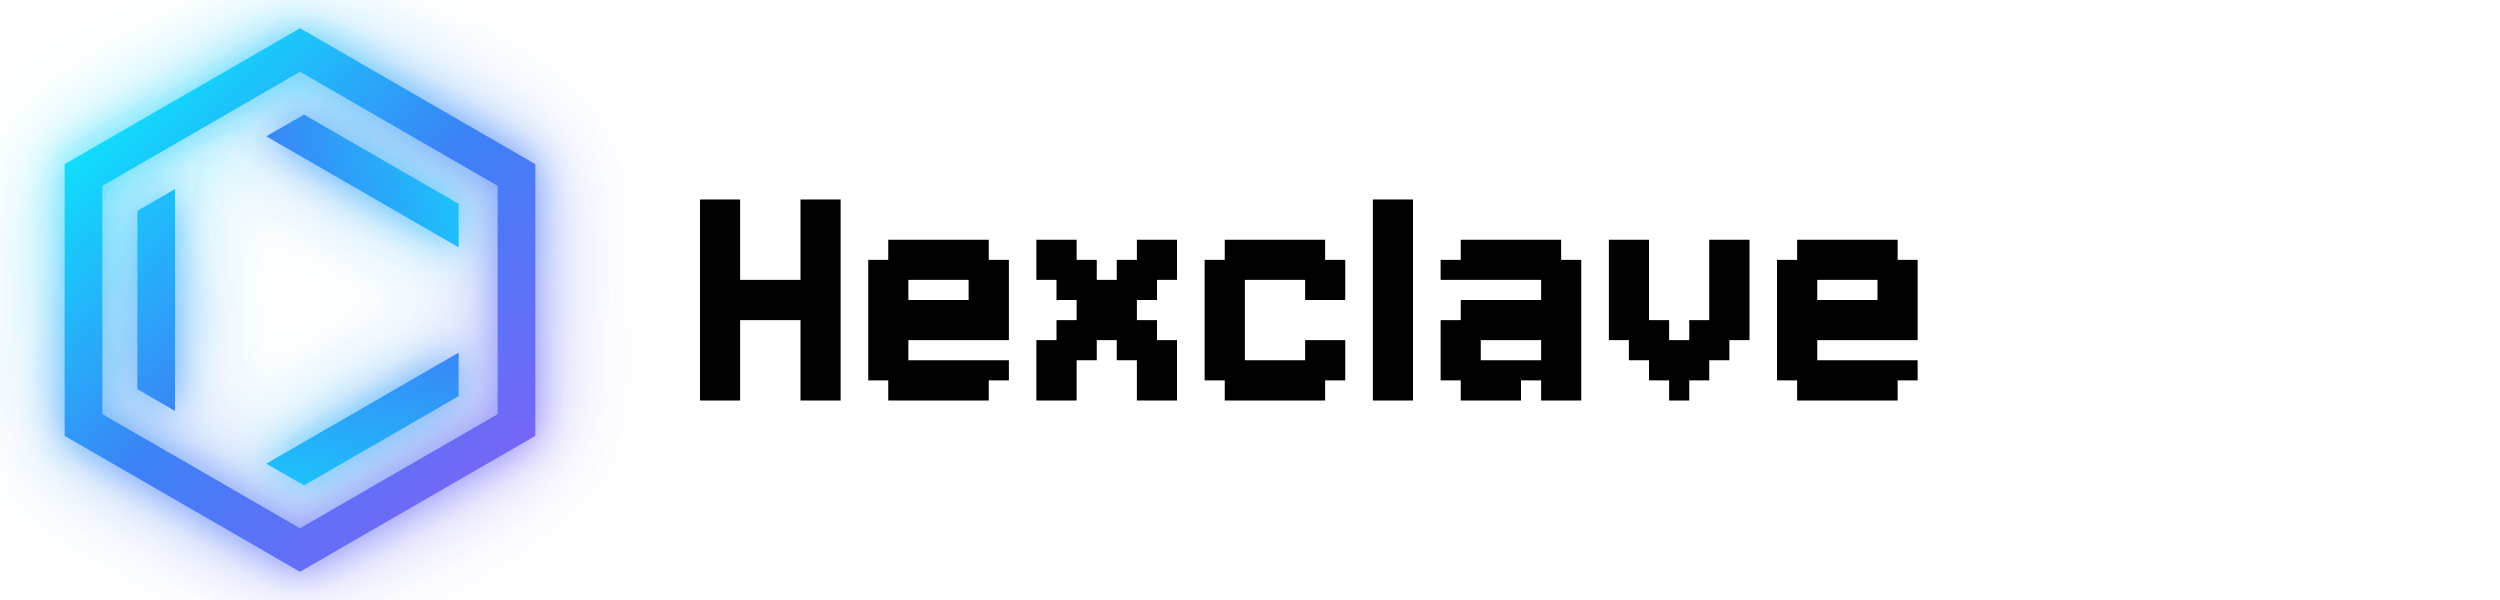
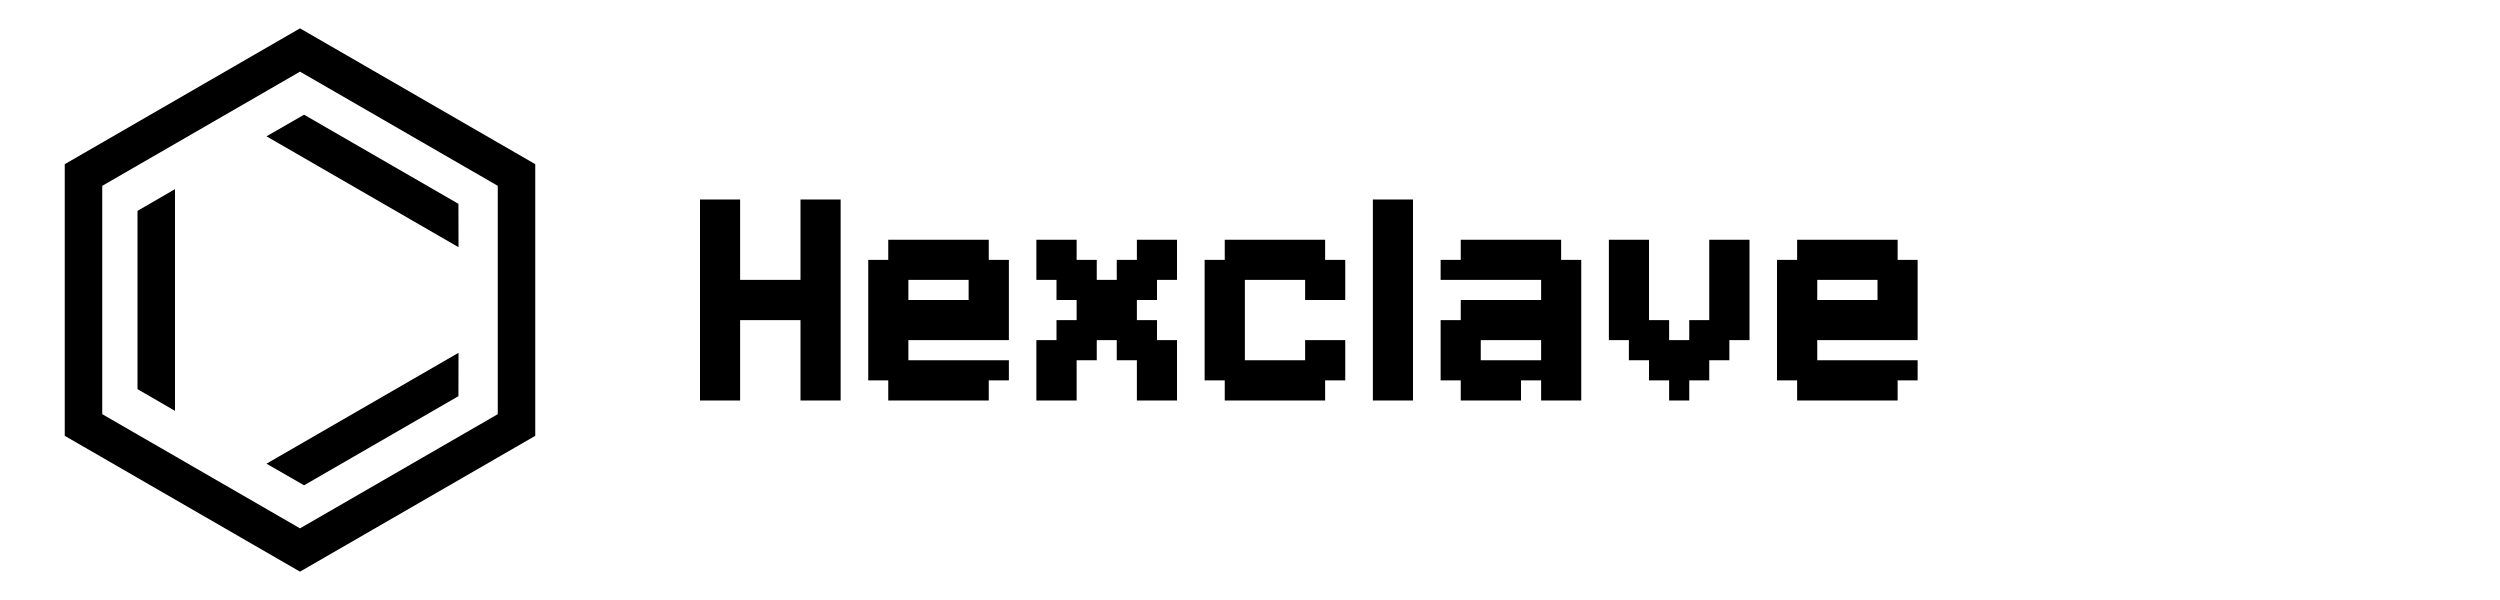
<svg xmlns="http://www.w3.org/2000/svg" viewBox="0 0 200 48" fill="none" aria-label="Hexclave">
-   <defs>
-     <linearGradient id="hx-neon-grad" x1="4" y1="4" x2="44" y2="44" gradientUnits="userSpaceOnUse">
-       <stop offset="0%" stop-color="#00FFFF" />
-       <stop offset="50%" stop-color="#3B82F6" />
-       <stop offset="100%" stop-color="#8B5CF6" />
-     </linearGradient>
-     <filter id="hx-glow" x="-50%" y="-50%" width="200%" height="200%">
-       <feGaussianBlur stdDeviation="1.5" result="blur1" />
-       <feGaussianBlur stdDeviation="3.5" result="blur2" />
-       <feMerge>
-         <feMergeNode in="blur2" />
-         <feMergeNode in="blur1" />
-         <feMergeNode in="SourceGraphic" />
-       </feMerge>
-     </filter>
-     <g id="hx-benzene-mark">
-       <path d="M 24 4 L 41.32 14 L 41.32 34 L 24 44 L 6.68 34 L 6.68 14 Z" fill="none" stroke="url(#hx-neon-grad)" stroke-width="3" stroke-linejoin="miter" />
-       <path d="M 11 16.87 L 14 15.13 L 14 32.87 L 11 31.13 Z" fill="url(#hx-neon-grad)" />
-       <path d="M 11 16.87 L 14 15.13 L 14 32.87 L 11 31.13 Z" fill="url(#hx-neon-grad)" transform="rotate(120 24 24)" />
-       <path d="M 11 16.87 L 14 15.13 L 14 32.87 L 11 31.13 Z" fill="url(#hx-neon-grad)" transform="rotate(240 24 24)" />
-     </g>
-   </defs>
-   <use href="#hx-benzene-mark" filter="url(#hx-glow)" opacity="0.75" />
-   <use href="#hx-benzene-mark" />
+   <path d="M 24 4 L 41.32 14 L 41.32 34 L 24 44 L 6.68 34 L 6.68 14 Z" fill="none" stroke="#000000" stroke-width="3" stroke-linejoin="miter" />
+   <path d="M 11 16.87 L 14 15.13 L 14 32.87 L 11 31.13 Z" fill="#000000" />
+   <path d="M 11 16.87 L 14 15.13 L 14 32.87 L 11 31.13 Z" fill="#000000" transform="rotate(120 24 24)" />
+   <path d="M 11 16.87 L 14 15.13 L 14 32.87 L 11 31.13 Z" fill="#000000" transform="rotate(240 24 24)" />
  <path d="M59.21 22.39L64.04 22.39L64.04 15.96L67.25 15.96L67.25 32.04L64.04 32.04L64.04 25.61L59.21 25.61L59.21 32.04L56 32.04L56 15.96L59.21 15.96ZM69.46 20.79L71.06 20.79L71.06 19.18L79.1 19.18L79.1 20.79L80.71 20.79L80.71 27.21L72.67 27.21L72.67 28.82L80.71 28.82L80.71 30.43L79.1 30.43L79.1 32.04L71.06 32.04L71.06 30.43L69.46 30.43ZM72.67 24L77.49 24L77.49 22.39L72.67 22.39ZM82.91 27.21L84.52 27.21L84.52 25.61L86.13 25.61L86.13 24L84.52 24L84.52 22.39L82.91 22.39L82.91 19.18L86.13 19.18L86.13 20.79L87.74 20.79L87.74 22.39L89.34 22.39L89.34 20.79L90.95 20.79L90.95 19.18L94.16 19.18L94.16 22.39L92.56 22.39L92.56 24L90.95 24L90.95 25.61L92.56 25.61L92.56 27.21L94.16 27.21L94.16 32.04L90.95 32.04L90.95 28.82L89.34 28.82L89.34 27.21L87.74 27.21L87.74 28.82L86.13 28.82L86.13 32.04L82.91 32.04ZM104.41 27.21L107.62 27.21L107.62 30.43L106.01 30.43L106.01 32.04L97.98 32.04L97.98 30.43L96.37 30.43L96.37 20.79L97.98 20.79L97.98 19.18L106.01 19.18L106.01 20.79L107.62 20.79L107.62 24L104.41 24L104.41 22.39L99.59 22.39L99.59 28.82L104.41 28.82ZM109.83 15.96L113.04 15.96L113.04 32.04L109.83 32.04ZM116.86 30.43L115.25 30.43L115.25 25.61L116.86 25.61L116.86 24L123.29 24L123.29 22.39L115.25 22.39L115.25 20.79L116.86 20.79L116.86 19.18L124.89 19.18L124.89 20.79L126.5 20.79L126.5 32.04L123.29 32.04L123.29 30.43L121.68 30.43L121.68 32.04L116.86 32.04ZM118.46 28.82L123.29 28.82L123.29 27.21L118.46 27.21ZM131.92 28.82L130.31 28.82L130.31 27.21L128.71 27.21L128.71 19.18L131.92 19.18L131.92 25.61L133.53 25.61L133.53 27.21L135.14 27.21L135.14 25.61L136.74 25.61L136.74 19.18L139.96 19.18L139.96 27.21L138.35 27.21L138.35 28.82L136.74 28.82L136.74 30.43L135.14 30.43L135.14 32.04L133.53 32.04L133.53 30.43L131.92 30.43ZM142.16 20.79L143.77 20.79L143.77 19.18L151.81 19.18L151.81 20.79L153.41 20.79L153.41 27.21L145.38 27.21L145.38 28.82L153.41 28.82L153.41 30.43L151.81 30.43L151.81 32.04L143.77 32.04L143.77 30.43L142.16 30.43ZM145.38 24L150.2 24L150.2 22.39L145.38 22.39Z" fill="#000000" />
</svg>
